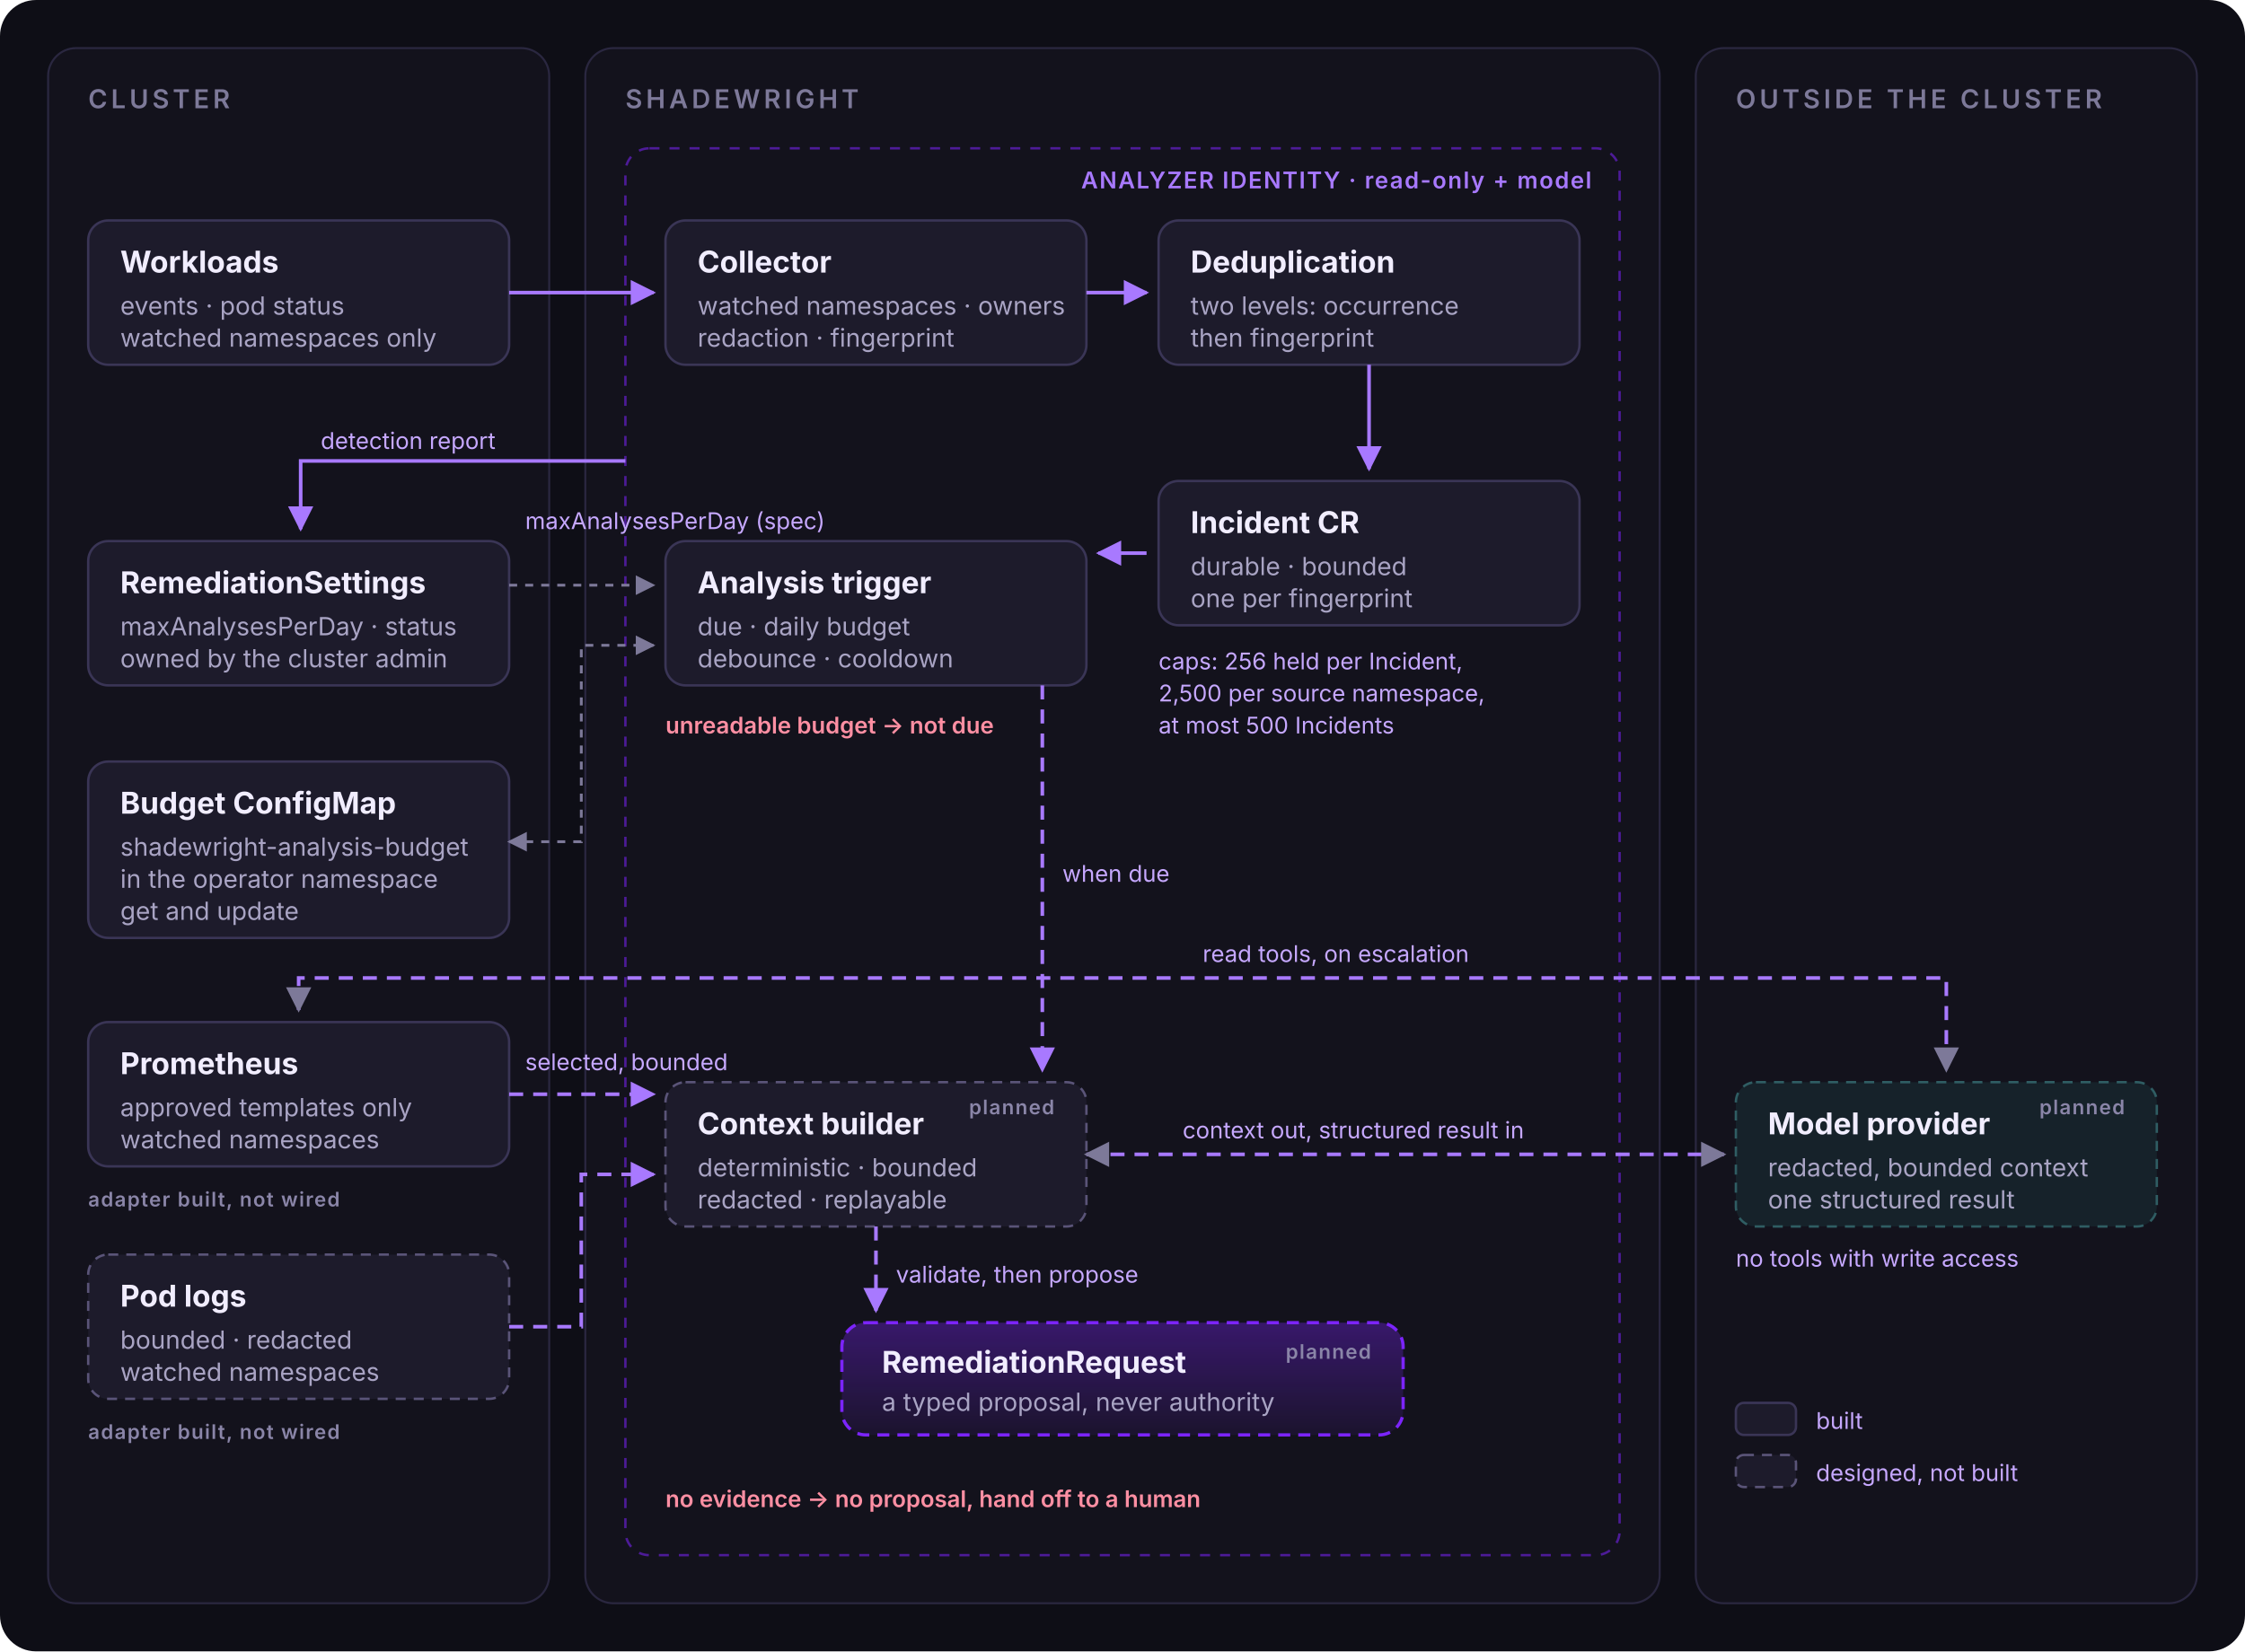
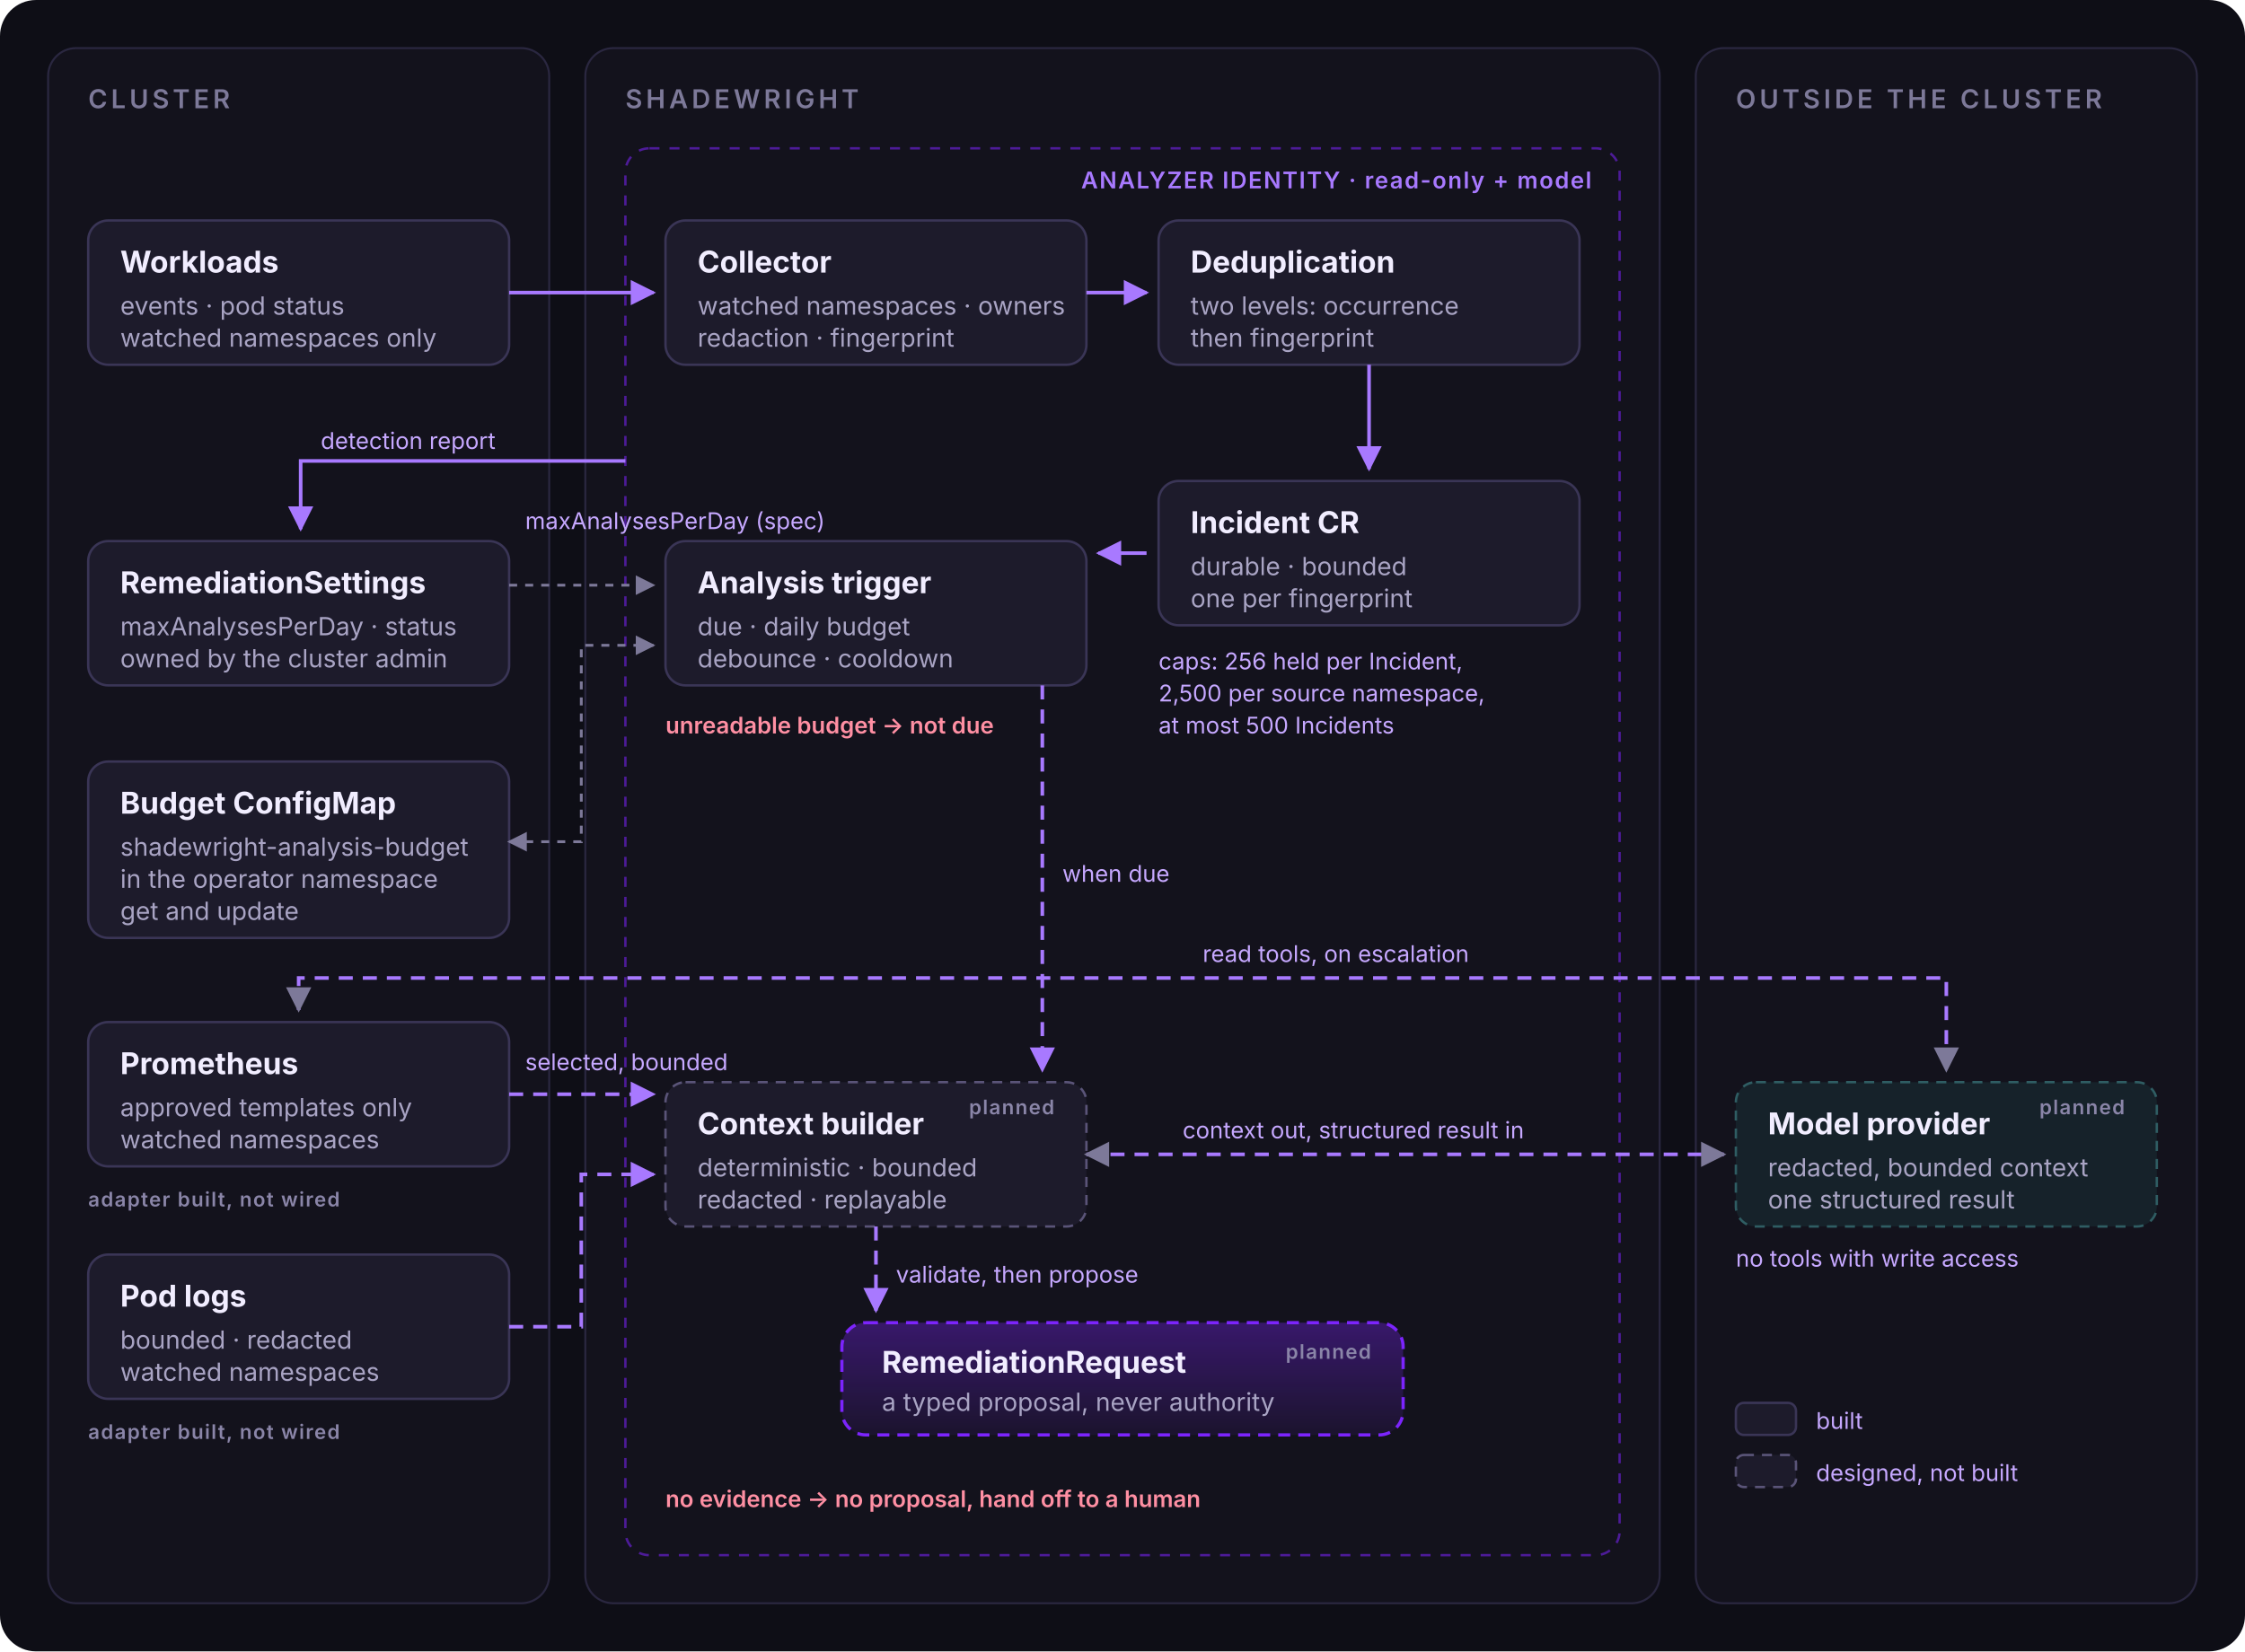
<svg xmlns="http://www.w3.org/2000/svg" viewBox="0 0 1120 824" role="img" aria-labelledby="t d" font-family="Inter, 'Segoe UI', system-ui, -apple-system, sans-serif">
  <defs>
    <marker id="a" viewBox="0 0 10 10" refX="9" refY="5" markerWidth="7" markerHeight="7" orient="auto-start-reverse">
      <path d="M0 0 10 5 0 10z" fill="#a879ff" />
    </marker>
    <marker id="m" viewBox="0 0 10 10" refX="9" refY="5" markerWidth="7" markerHeight="7" orient="auto-start-reverse">
      <path d="M0 0 10 5 0 10z" fill="#7d7999" />
    </marker>
    <linearGradient id="glow" x1="0" y1="0" x2="0" y2="1">
      <stop offset="0" stop-color="#7c24fc" stop-opacity=".35" />
      <stop offset="1" stop-color="#7c24fc" stop-opacity=".08" />
    </linearGradient>
    <style>
      .lane{fill:#13121c;stroke:#2a2740}
      .lanet{fill:#7d7999;font-size:13px;font-weight:600;letter-spacing:.14em}
      .box{fill:#1d1b2b;stroke:#3a3556;stroke-width:1.2}
      .key{fill:url(#glow);stroke:#7c24fc;stroke-width:1.6}
      .ext{fill:#16222a;stroke:#2f5d63;stroke-width:1.2}
      .pl{fill:#1d1b2b;stroke:#5a5478;stroke-width:1.2;stroke-dasharray:5 4}
      .plk{fill:url(#glow);stroke:#7c24fc;stroke-width:1.6;stroke-dasharray:6 4}
      .ple{fill:#16222a;stroke:#2f5d63;stroke-width:1.2;stroke-dasharray:5 4}
      .pn{fill:#8a85a8;font-size:10px;font-weight:600;letter-spacing:.06em}
      .h{fill:#f1edff;font-size:15px;font-weight:650}
      .s{fill:#a9a4c4;font-size:12.5px}
      .id{fill:none;stroke:#7c24fc;stroke-opacity:.55;stroke-dasharray:5 5;stroke-width:1.2}
      .idt{fill:#a879ff;font-size:11.5px;font-weight:600;letter-spacing:.06em}
      .f{stroke:#a879ff;stroke-width:1.8;fill:none}
      .fp{stroke:#a879ff;stroke-width:1.8;fill:none;stroke-dasharray:7 5}
      .r{stroke:#7d7999;stroke-width:1.4;fill:none;stroke-dasharray:4 4}
      .lbl{fill:#c6a8ff;font-size:11.5px}
      .no{fill:#ff8fa3;font-size:11.5px;font-weight:600}
    </style>
  </defs>
  <rect width="1120" height="824" rx="18" fill="#0e0e16" />
  <rect class="lane" x="24" y="24" width="250" height="776" rx="14" />
  <text class="lanet" x="44" y="54">CLUSTER</text>
  <rect class="lane" x="292" y="24" width="536" height="776" rx="14" />
  <text class="lanet" x="312" y="54">SHADEWRIGHT</text>
  <rect class="lane" x="846" y="24" width="250" height="776" rx="14" />
  <text class="lanet" x="866" y="54">OUTSIDE THE CLUSTER</text>
  <rect class="id" x="312" y="74" width="496" height="702" rx="12" />
  <text class="idt" x="794" y="94" text-anchor="end">ANALYZER IDENTITY · read-only + model</text>
  <rect class="box" x="44" y="110" width="210" height="72" rx="10" />
  <text class="h" x="60" y="136">Workloads</text>
  <text class="s" x="60" y="157">events · pod status</text>
  <text class="s" x="60" y="173">watched namespaces only</text>
  <text class="lbl" x="160" y="224">detection report</text>
  <rect class="box" x="44" y="270" width="210" height="72" rx="10" />
  <text class="h" x="60" y="296">RemediationSettings</text>
  <text class="s" x="60" y="317">maxAnalysesPerDay · status</text>
  <text class="s" x="60" y="333">owned by the cluster admin</text>
  <rect class="box" x="44" y="380" width="210" height="88" rx="10" />
  <text class="h" x="60" y="406">Budget ConfigMap</text>
  <text class="s" x="60" y="427">shadewright-analysis-budget</text>
  <text class="s" x="60" y="443">in the operator namespace</text>
  <text class="s" x="60" y="459">get and update</text>
  <rect class="box" x="44" y="510" width="210" height="72" rx="10" />
  <text class="h" x="60" y="536">Prometheus</text>
  <text class="s" x="60" y="557">approved templates only</text>
  <text class="s" x="60" y="573">watched namespaces</text>
  <text class="pn" x="44" y="602">adapter built, not wired</text>
-   <rect class="pl" x="44" y="626" width="210" height="72" rx="10" />
+   <rect class="box" x="44" y="626" width="210" height="72" rx="10" />
  <text class="h" x="60" y="652">Pod logs</text>
  <text class="s" x="60" y="673">bounded · redacted</text>
  <text class="s" x="60" y="689">watched namespaces</text>
  <text class="pn" x="44" y="718">adapter built, not wired</text>
  <rect class="box" x="332" y="110" width="210" height="72" rx="10" />
  <text class="h" x="348" y="136">Collector</text>
  <text class="s" x="348" y="157">watched namespaces · owners</text>
  <text class="s" x="348" y="173">redaction · fingerprint</text>
  <rect class="box" x="578" y="110" width="210" height="72" rx="10" />
  <text class="h" x="594" y="136">Deduplication</text>
  <text class="s" x="594" y="157">two levels: occurrence</text>
  <text class="s" x="594" y="173">then fingerprint</text>
  <rect class="box" x="578" y="240" width="210" height="72" rx="10" />
  <text class="h" x="594" y="266">Incident CR</text>
  <text class="s" x="594" y="287">durable · bounded</text>
  <text class="s" x="594" y="303">one per fingerprint</text>
  <text class="lbl" x="578" y="334">caps: 256 held per Incident,</text>
  <text class="lbl" x="578" y="350">2,500 per source namespace,</text>
  <text class="lbl" x="578" y="366">at most 500 Incidents</text>
  <rect class="box" x="332" y="270" width="210" height="72" rx="10" />
  <text class="h" x="348" y="296">Analysis trigger</text>
  <text class="s" x="348" y="317">due · daily budget</text>
  <text class="s" x="348" y="333">debounce · cooldown</text>
  <text class="no" x="332" y="366">unreadable budget → not due</text>
  <rect class="pl" x="332" y="540" width="210" height="72" rx="10" />
  <text class="h" x="348" y="566">Context builder</text>
  <text class="s" x="348" y="587">deterministic · bounded</text>
  <text class="s" x="348" y="603">redacted · replayable</text>
  <text class="pn" x="526" y="556" text-anchor="end">planned</text>
  <rect class="plk" x="420" y="660" width="280" height="56" rx="12" />
  <text class="h" x="440" y="685">RemediationRequest</text>
  <text class="pn" x="684" y="678" text-anchor="end">planned</text>
  <text class="s" x="440" y="704">a typed proposal, never authority</text>
  <rect class="ple" x="866" y="540" width="210" height="72" rx="10" />
  <text class="h" x="882" y="566">Model provider</text>
  <text class="s" x="882" y="587">redacted, bounded context</text>
  <text class="s" x="882" y="603">one structured result</text>
  <text class="pn" x="1060" y="556" text-anchor="end">planned</text>
  <text class="lbl" x="866" y="632">no tools with write access</text>
  <rect class="box" x="866" y="700" width="30" height="16" rx="4" />
  <text class="lbl" x="906" y="713">built</text>
  <rect class="pl" x="866" y="726" width="30" height="16" rx="4" />
  <text class="lbl" x="906" y="739">designed, not built</text>
  <path class="f" d="M254 146H326" marker-end="url(#a)" />
  <path class="f" d="M542 146H572" marker-end="url(#a)" />
  <path class="f" d="M683 182V234" marker-end="url(#a)" />
  <path class="f" d="M572 276H548" marker-end="url(#a)" />
  <path class="r" d="M254 292H326" marker-end="url(#m)" />
  <text class="lbl" x="262" y="264">maxAnalysesPerDay (spec)</text>
  <path class="r" d="M254 420H290V322H326" marker-end="url(#m)" marker-start="url(#m)" />
  <path class="f" d="M312 230H150V264" marker-end="url(#a)" />
  <path class="fp" d="M520 342V534" marker-end="url(#a)" />
  <text class="lbl" x="530" y="440">when due</text>
  <path class="fp" d="M254 546H326" marker-end="url(#a)" />
  <text class="lbl" x="262" y="534">selected, bounded</text>
  <path class="fp" d="M254 662H290V586H326" marker-end="url(#a)" />
  <path class="fp" d="M149 504V488H971V534" marker-end="url(#m)" marker-start="url(#m)" />
  <text class="lbl" x="600" y="480">read tools, on escalation</text>
  <path class="fp" d="M542 576H860" marker-end="url(#m)" marker-start="url(#m)" />
  <text class="lbl" x="590" y="568">context out, structured result in</text>
  <path class="fp" d="M437 612V654" marker-end="url(#a)" />
  <text class="lbl" x="447" y="640">validate, then propose</text>
  <text class="no" x="332" y="752">no evidence → no proposal, hand off to a human</text>
</svg>
